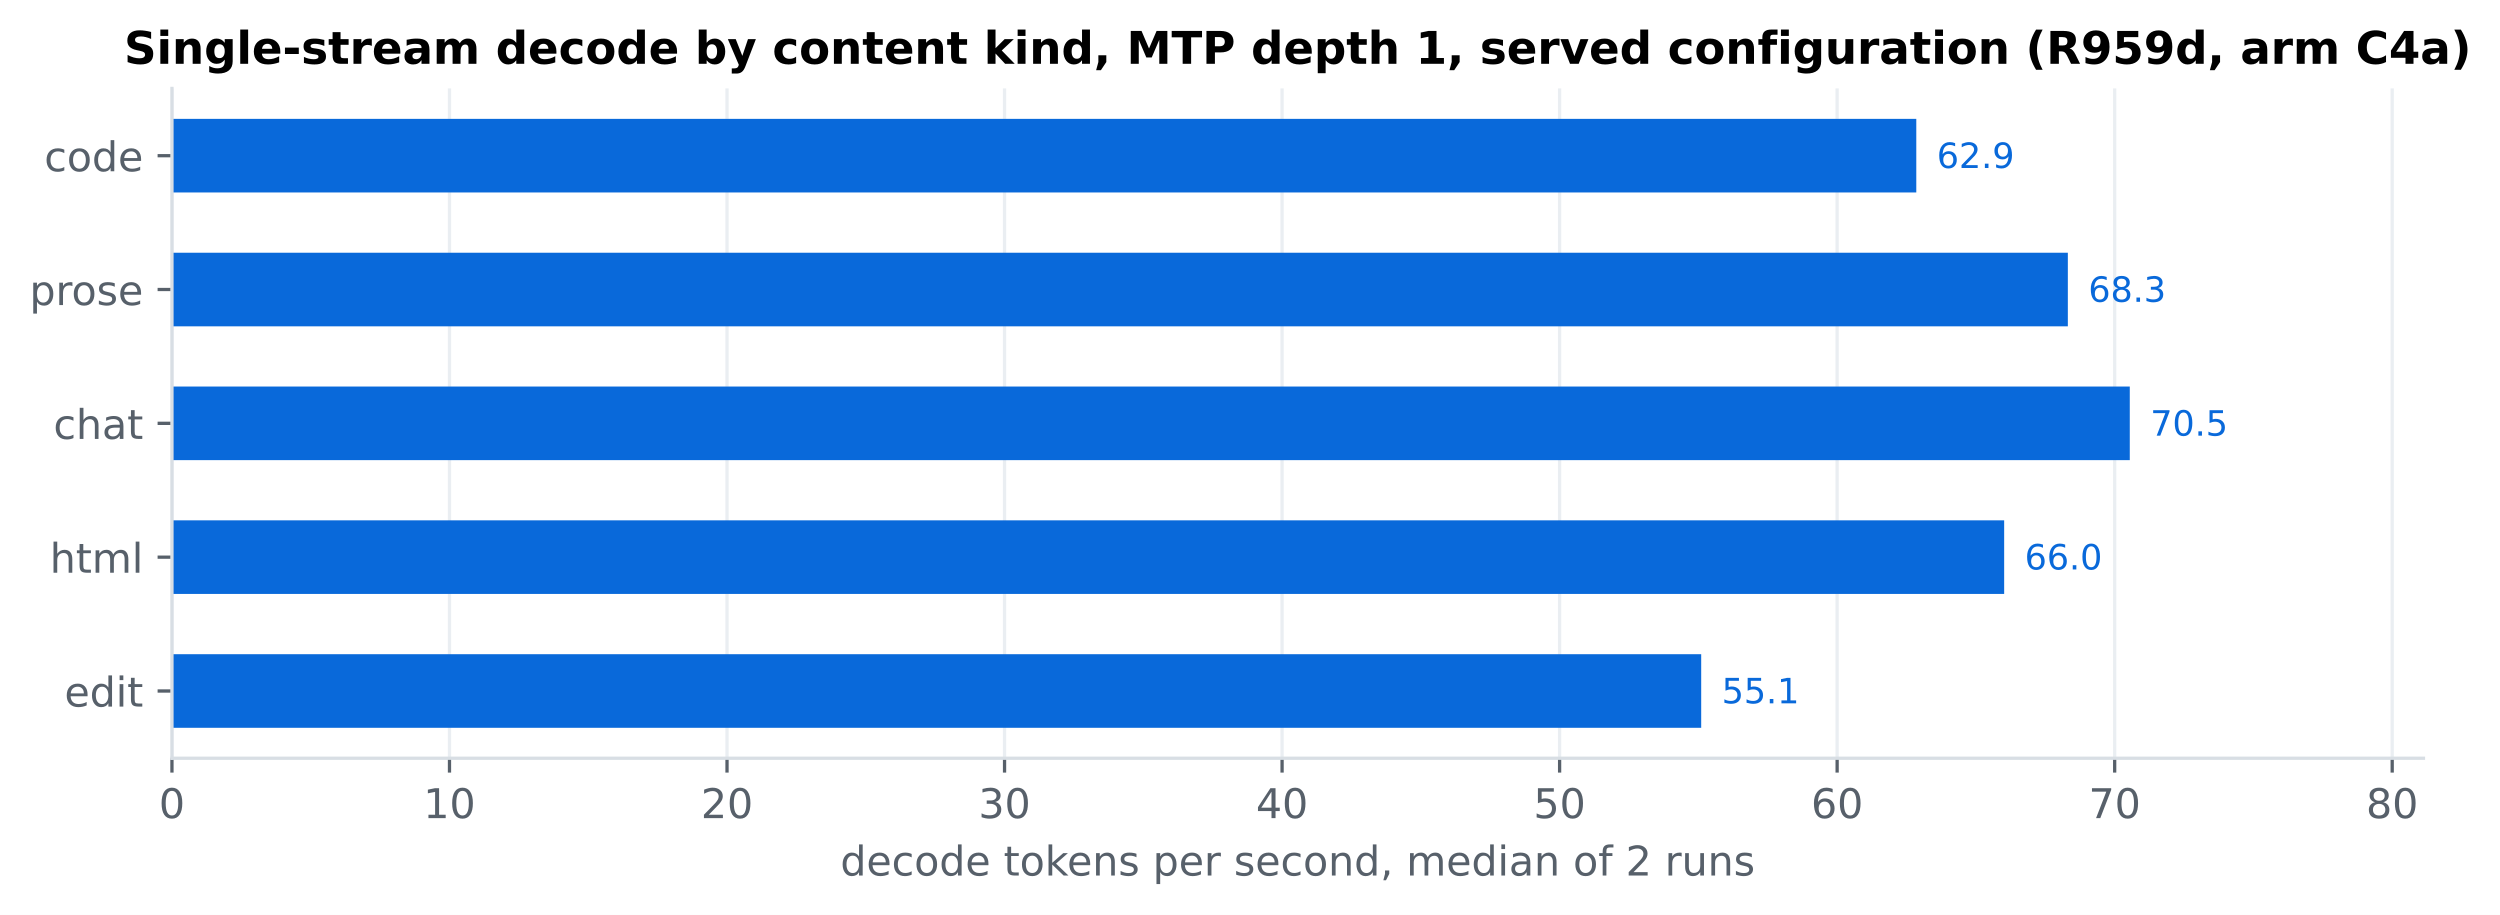
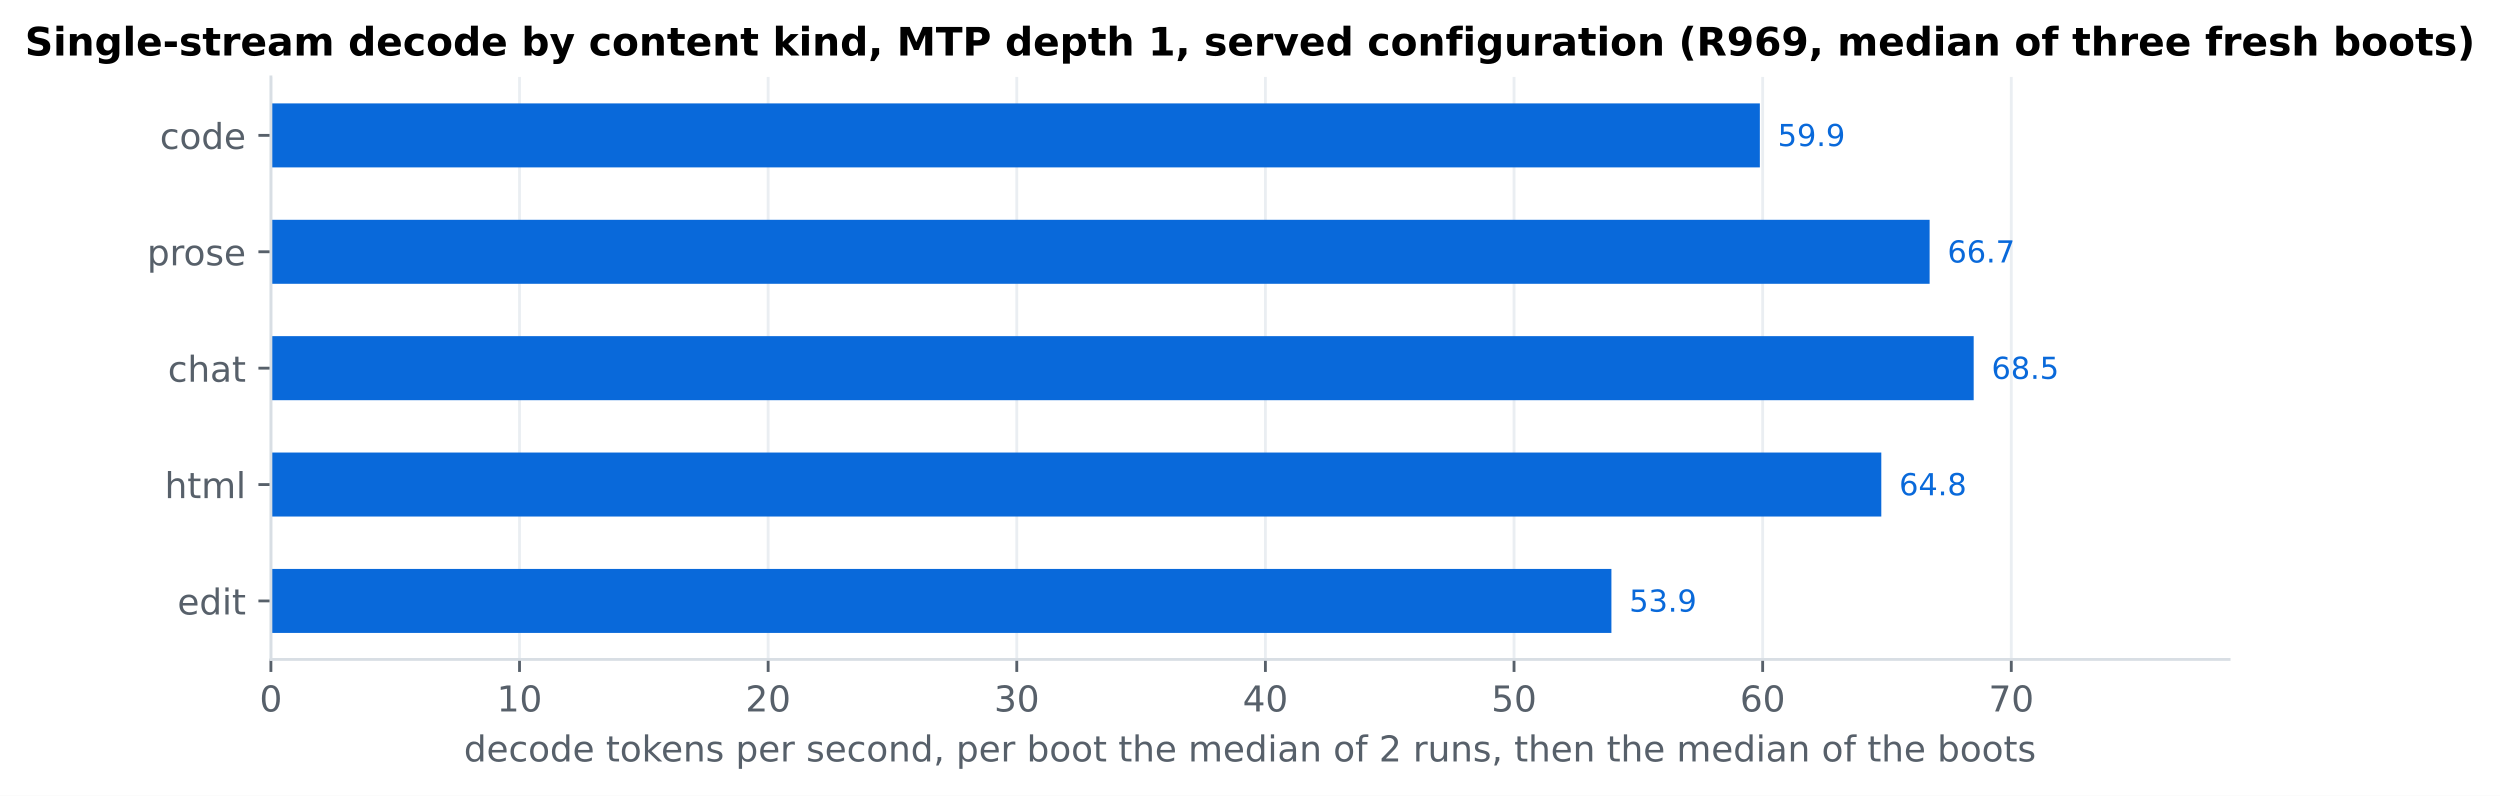
- <svg xmlns="http://www.w3.org/2000/svg" xmlns:xlink="http://www.w3.org/1999/xlink" width="609.466pt" height="223.05pt" viewBox="0 0 609.466 223.05" version="1.1">
+ <svg xmlns="http://www.w3.org/2000/svg" xmlns:xlink="http://www.w3.org/1999/xlink" width="700.8pt" height="223.05pt" viewBox="0 0 700.8 223.05" version="1.1">
  <defs>
    <style type="text/css">*{stroke-linejoin: round; stroke-linecap: butt}</style>
  </defs>
  <g id="figure_1">
    <g id="patch_1">
-       <path d="M 0 223.05  L 609.466 223.05  L 609.466 0  L 0 0  z " style="fill: #ffffff" />
+       <path d="M 0 223.05  L 700.8 223.05  L 700.8 0  L 0 0  z " style="fill: #ffffff" />
    </g>
    <g id="axes_1">
      <g id="patch_2">
-         <path d="M 41.92 184.849  L 590.806 184.849  L 590.806 21.558  L 41.92 21.558  z " style="fill: #ffffff" />
+         <path d="M 75.938 184.849  L 624.862 184.849  L 624.862 21.558  L 75.938 21.558  z " style="fill: #ffffff" />
      </g>
      <g id="matplotlib.axis_1">
        <g id="xtick_1">
          <g id="line2d_1">
-             <path d="M 41.92 184.849  L 41.92 21.558  " clip-path="url(#p43728e0aea)" style="fill: none; stroke: #eaeef2; stroke-width: 0.8; stroke-linecap: square" />
+             <path d="M 75.938 184.849  L 75.938 21.558  " clip-path="url(#p60c01e526b)" style="fill: none; stroke: #eaeef2; stroke-width: 0.8; stroke-linecap: square" />
          </g>
          <g id="line2d_2">
            <defs>
-               <path id="m6ec2f22556" d="M 0 0  L 0 3.5  " style="stroke: #57606a; stroke-width: 0.8" />
+               <path id="maad7046895" d="M 0 0  L 0 3.5  " style="stroke: #57606a; stroke-width: 0.8" />
            </defs>
            <g>
-               <use xlink:href="#m6ec2f22556" x="41.92" y="184.849" style="fill: #57606a; stroke: #57606a; stroke-width: 0.8" />
+               <use xlink:href="#maad7046895" x="75.938" y="184.849" style="fill: #57606a; stroke: #57606a; stroke-width: 0.8" />
            </g>
          </g>
          <g id="text_1">
-             <text style="font-size: 10px; font-family: 'DejaVu Sans', 'Bitstream Vera Sans', 'Computer Modern Sans Serif', 'Lucida Grande', 'Verdana', 'Geneva', 'Lucid', 'Arial', 'Helvetica', 'Avant Garde', sans-serif; text-anchor: middle; fill: #57606a" x="41.92" y="199.447" transform="rotate(-0 41.92031 199.4468)">0</text>
+             <text style="font-size: 10px; font-family: 'DejaVu Sans', 'Bitstream Vera Sans', 'Computer Modern Sans Serif', 'Lucida Grande', 'Verdana', 'Geneva', 'Lucid', 'Arial', 'Helvetica', 'Avant Garde', sans-serif; text-anchor: middle; fill: #57606a" x="75.938" y="199.447" transform="rotate(-0 75.93807 199.4468)">0</text>
          </g>
        </g>
        <g id="xtick_2">
          <g id="line2d_3">
-             <path d="M 109.578 184.849  L 109.578 21.558  " clip-path="url(#p43728e0aea)" style="fill: none; stroke: #eaeef2; stroke-width: 0.8; stroke-linecap: square" />
+             <path d="M 145.633 184.849  L 145.633 21.558  " clip-path="url(#p60c01e526b)" style="fill: none; stroke: #eaeef2; stroke-width: 0.8; stroke-linecap: square" />
          </g>
          <g id="line2d_4">
            <g>
-               <use xlink:href="#m6ec2f22556" x="109.578" y="184.849" style="fill: #57606a; stroke: #57606a; stroke-width: 0.8" />
+               <use xlink:href="#maad7046895" x="145.633" y="184.849" style="fill: #57606a; stroke: #57606a; stroke-width: 0.8" />
            </g>
          </g>
          <g id="text_2">
-             <text style="font-size: 10px; font-family: 'DejaVu Sans', 'Bitstream Vera Sans', 'Computer Modern Sans Serif', 'Lucida Grande', 'Verdana', 'Geneva', 'Lucid', 'Arial', 'Helvetica', 'Avant Garde', sans-serif; text-anchor: middle; fill: #57606a" x="109.578" y="199.447" transform="rotate(-0 109.5785 199.4468)">10</text>
+             <text style="font-size: 10px; font-family: 'DejaVu Sans', 'Bitstream Vera Sans', 'Computer Modern Sans Serif', 'Lucida Grande', 'Verdana', 'Geneva', 'Lucid', 'Arial', 'Helvetica', 'Avant Garde', sans-serif; text-anchor: middle; fill: #57606a" x="145.633" y="199.447" transform="rotate(-0 145.633 199.4468)">10</text>
          </g>
        </g>
        <g id="xtick_3">
          <g id="line2d_5">
-             <path d="M 177.237 184.849  L 177.237 21.558  " clip-path="url(#p43728e0aea)" style="fill: none; stroke: #eaeef2; stroke-width: 0.8; stroke-linecap: square" />
+             <path d="M 215.328 184.849  L 215.328 21.558  " clip-path="url(#p60c01e526b)" style="fill: none; stroke: #eaeef2; stroke-width: 0.8; stroke-linecap: square" />
          </g>
          <g id="line2d_6">
            <g>
-               <use xlink:href="#m6ec2f22556" x="177.237" y="184.849" style="fill: #57606a; stroke: #57606a; stroke-width: 0.8" />
+               <use xlink:href="#maad7046895" x="215.328" y="184.849" style="fill: #57606a; stroke: #57606a; stroke-width: 0.8" />
            </g>
          </g>
          <g id="text_3">
-             <text style="font-size: 10px; font-family: 'DejaVu Sans', 'Bitstream Vera Sans', 'Computer Modern Sans Serif', 'Lucida Grande', 'Verdana', 'Geneva', 'Lucid', 'Arial', 'Helvetica', 'Avant Garde', sans-serif; text-anchor: middle; fill: #57606a" x="177.237" y="199.447" transform="rotate(-0 177.2367 199.4468)">20</text>
+             <text style="font-size: 10px; font-family: 'DejaVu Sans', 'Bitstream Vera Sans', 'Computer Modern Sans Serif', 'Lucida Grande', 'Verdana', 'Geneva', 'Lucid', 'Arial', 'Helvetica', 'Avant Garde', sans-serif; text-anchor: middle; fill: #57606a" x="215.328" y="199.447" transform="rotate(-0 215.328 199.4468)">20</text>
          </g>
        </g>
        <g id="xtick_4">
          <g id="line2d_7">
-             <path d="M 244.895 184.849  L 244.895 21.558  " clip-path="url(#p43728e0aea)" style="fill: none; stroke: #eaeef2; stroke-width: 0.8; stroke-linecap: square" />
+             <path d="M 285.023 184.849  L 285.023 21.558  " clip-path="url(#p60c01e526b)" style="fill: none; stroke: #eaeef2; stroke-width: 0.8; stroke-linecap: square" />
          </g>
          <g id="line2d_8">
            <g>
-               <use xlink:href="#m6ec2f22556" x="244.895" y="184.849" style="fill: #57606a; stroke: #57606a; stroke-width: 0.8" />
+               <use xlink:href="#maad7046895" x="285.023" y="184.849" style="fill: #57606a; stroke: #57606a; stroke-width: 0.8" />
            </g>
          </g>
          <g id="text_4">
-             <text style="font-size: 10px; font-family: 'DejaVu Sans', 'Bitstream Vera Sans', 'Computer Modern Sans Serif', 'Lucida Grande', 'Verdana', 'Geneva', 'Lucid', 'Arial', 'Helvetica', 'Avant Garde', sans-serif; text-anchor: middle; fill: #57606a" x="244.895" y="199.447" transform="rotate(-0 244.8949 199.4468)">30</text>
+             <text style="font-size: 10px; font-family: 'DejaVu Sans', 'Bitstream Vera Sans', 'Computer Modern Sans Serif', 'Lucida Grande', 'Verdana', 'Geneva', 'Lucid', 'Arial', 'Helvetica', 'Avant Garde', sans-serif; text-anchor: middle; fill: #57606a" x="285.023" y="199.447" transform="rotate(-0 285.023 199.4468)">30</text>
          </g>
        </g>
        <g id="xtick_5">
          <g id="line2d_9">
-             <path d="M 312.553 184.849  L 312.553 21.558  " clip-path="url(#p43728e0aea)" style="fill: none; stroke: #eaeef2; stroke-width: 0.8; stroke-linecap: square" />
+             <path d="M 354.718 184.849  L 354.718 21.558  " clip-path="url(#p60c01e526b)" style="fill: none; stroke: #eaeef2; stroke-width: 0.8; stroke-linecap: square" />
          </g>
          <g id="line2d_10">
            <g>
-               <use xlink:href="#m6ec2f22556" x="312.553" y="184.849" style="fill: #57606a; stroke: #57606a; stroke-width: 0.8" />
+               <use xlink:href="#maad7046895" x="354.718" y="184.849" style="fill: #57606a; stroke: #57606a; stroke-width: 0.8" />
            </g>
          </g>
          <g id="text_5">
-             <text style="font-size: 10px; font-family: 'DejaVu Sans', 'Bitstream Vera Sans', 'Computer Modern Sans Serif', 'Lucida Grande', 'Verdana', 'Geneva', 'Lucid', 'Arial', 'Helvetica', 'Avant Garde', sans-serif; text-anchor: middle; fill: #57606a" x="312.553" y="199.447" transform="rotate(-0 312.553 199.4468)">40</text>
+             <text style="font-size: 10px; font-family: 'DejaVu Sans', 'Bitstream Vera Sans', 'Computer Modern Sans Serif', 'Lucida Grande', 'Verdana', 'Geneva', 'Lucid', 'Arial', 'Helvetica', 'Avant Garde', sans-serif; text-anchor: middle; fill: #57606a" x="354.718" y="199.447" transform="rotate(-0 354.7179 199.4468)">40</text>
          </g>
        </g>
        <g id="xtick_6">
          <g id="line2d_11">
-             <path d="M 380.211 184.849  L 380.211 21.558  " clip-path="url(#p43728e0aea)" style="fill: none; stroke: #eaeef2; stroke-width: 0.8; stroke-linecap: square" />
+             <path d="M 424.413 184.849  L 424.413 21.558  " clip-path="url(#p60c01e526b)" style="fill: none; stroke: #eaeef2; stroke-width: 0.8; stroke-linecap: square" />
          </g>
          <g id="line2d_12">
            <g>
-               <use xlink:href="#m6ec2f22556" x="380.211" y="184.849" style="fill: #57606a; stroke: #57606a; stroke-width: 0.8" />
+               <use xlink:href="#maad7046895" x="424.413" y="184.849" style="fill: #57606a; stroke: #57606a; stroke-width: 0.8" />
            </g>
          </g>
          <g id="text_6">
-             <text style="font-size: 10px; font-family: 'DejaVu Sans', 'Bitstream Vera Sans', 'Computer Modern Sans Serif', 'Lucida Grande', 'Verdana', 'Geneva', 'Lucid', 'Arial', 'Helvetica', 'Avant Garde', sans-serif; text-anchor: middle; fill: #57606a" x="380.211" y="199.447" transform="rotate(-0 380.2112 199.4468)">50</text>
+             <text style="font-size: 10px; font-family: 'DejaVu Sans', 'Bitstream Vera Sans', 'Computer Modern Sans Serif', 'Lucida Grande', 'Verdana', 'Geneva', 'Lucid', 'Arial', 'Helvetica', 'Avant Garde', sans-serif; text-anchor: middle; fill: #57606a" x="424.413" y="199.447" transform="rotate(-0 424.4129 199.4468)">50</text>
          </g>
        </g>
        <g id="xtick_7">
          <g id="line2d_13">
-             <path d="M 447.869 184.849  L 447.869 21.558  " clip-path="url(#p43728e0aea)" style="fill: none; stroke: #eaeef2; stroke-width: 0.8; stroke-linecap: square" />
+             <path d="M 494.108 184.849  L 494.108 21.558  " clip-path="url(#p60c01e526b)" style="fill: none; stroke: #eaeef2; stroke-width: 0.8; stroke-linecap: square" />
          </g>
          <g id="line2d_14">
            <g>
-               <use xlink:href="#m6ec2f22556" x="447.869" y="184.849" style="fill: #57606a; stroke: #57606a; stroke-width: 0.8" />
+               <use xlink:href="#maad7046895" x="494.108" y="184.849" style="fill: #57606a; stroke: #57606a; stroke-width: 0.8" />
            </g>
          </g>
          <g id="text_7">
-             <text style="font-size: 10px; font-family: 'DejaVu Sans', 'Bitstream Vera Sans', 'Computer Modern Sans Serif', 'Lucida Grande', 'Verdana', 'Geneva', 'Lucid', 'Arial', 'Helvetica', 'Avant Garde', sans-serif; text-anchor: middle; fill: #57606a" x="447.869" y="199.447" transform="rotate(-0 447.8694 199.4468)">60</text>
+             <text style="font-size: 10px; font-family: 'DejaVu Sans', 'Bitstream Vera Sans', 'Computer Modern Sans Serif', 'Lucida Grande', 'Verdana', 'Geneva', 'Lucid', 'Arial', 'Helvetica', 'Avant Garde', sans-serif; text-anchor: middle; fill: #57606a" x="494.108" y="199.447" transform="rotate(-0 494.1079 199.4468)">60</text>
          </g>
        </g>
        <g id="xtick_8">
          <g id="line2d_15">
-             <path d="M 515.528 184.849  L 515.528 21.558  " clip-path="url(#p43728e0aea)" style="fill: none; stroke: #eaeef2; stroke-width: 0.8; stroke-linecap: square" />
+             <path d="M 563.803 184.849  L 563.803 21.558  " clip-path="url(#p60c01e526b)" style="fill: none; stroke: #eaeef2; stroke-width: 0.8; stroke-linecap: square" />
          </g>
          <g id="line2d_16">
            <g>
-               <use xlink:href="#m6ec2f22556" x="515.528" y="184.849" style="fill: #57606a; stroke: #57606a; stroke-width: 0.8" />
+               <use xlink:href="#maad7046895" x="563.803" y="184.849" style="fill: #57606a; stroke: #57606a; stroke-width: 0.8" />
            </g>
          </g>
          <g id="text_8">
-             <text style="font-size: 10px; font-family: 'DejaVu Sans', 'Bitstream Vera Sans', 'Computer Modern Sans Serif', 'Lucida Grande', 'Verdana', 'Geneva', 'Lucid', 'Arial', 'Helvetica', 'Avant Garde', sans-serif; text-anchor: middle; fill: #57606a" x="515.528" y="199.447" transform="rotate(-0 515.5276 199.4468)">70</text>
-           </g>
-         </g>
-         <g id="xtick_9">
-           <g id="line2d_17">
-             <path d="M 583.186 184.849  L 583.186 21.558  " clip-path="url(#p43728e0aea)" style="fill: none; stroke: #eaeef2; stroke-width: 0.8; stroke-linecap: square" />
-           </g>
-           <g id="line2d_18">
-             <g>
-               <use xlink:href="#m6ec2f22556" x="583.186" y="184.849" style="fill: #57606a; stroke: #57606a; stroke-width: 0.8" />
-             </g>
-           </g>
-           <g id="text_9">
-             <text style="font-size: 10px; font-family: 'DejaVu Sans', 'Bitstream Vera Sans', 'Computer Modern Sans Serif', 'Lucida Grande', 'Verdana', 'Geneva', 'Lucid', 'Arial', 'Helvetica', 'Avant Garde', sans-serif; text-anchor: middle; fill: #57606a" x="583.186" y="199.447" transform="rotate(-0 583.1858 199.4468)">80</text>
-           </g>
-         </g>
-         <g id="text_10">
-           <text style="font-size: 10px; font-family: 'DejaVu Sans', 'Bitstream Vera Sans', 'Computer Modern Sans Serif', 'Lucida Grande', 'Verdana', 'Geneva', 'Lucid', 'Arial', 'Helvetica', 'Avant Garde', sans-serif; text-anchor: middle; fill: #57606a" x="316.363" y="213.448" transform="rotate(-0 316.3632 213.4476)">decode tokens per second, median of 2 runs</text>
+             <text style="font-size: 10px; font-family: 'DejaVu Sans', 'Bitstream Vera Sans', 'Computer Modern Sans Serif', 'Lucida Grande', 'Verdana', 'Geneva', 'Lucid', 'Arial', 'Helvetica', 'Avant Garde', sans-serif; text-anchor: middle; fill: #57606a" x="563.803" y="199.447" transform="rotate(-0 563.8028 199.4468)">70</text>
+           </g>
+         </g>
+         <g id="text_9">
+           <text style="font-size: 10px; font-family: 'DejaVu Sans', 'Bitstream Vera Sans', 'Computer Modern Sans Serif', 'Lucida Grande', 'Verdana', 'Geneva', 'Lucid', 'Arial', 'Helvetica', 'Avant Garde', sans-serif; text-anchor: middle; fill: #57606a" x="350.4" y="213.448" transform="rotate(-0 350.4 213.4476)">decode tokens per second, per boot the median of 2 runs, then the median of the boots</text>
        </g>
      </g>
      <g id="matplotlib.axis_2">
        <g id="ytick_1">
+           <g id="line2d_17">
+             <defs>
+               <path id="mf4be697f3c" d="M 0 0  L -3.5 0  " style="stroke: #57606a; stroke-width: 0.8" />
+             </defs>
+             <g>
+               <use xlink:href="#mf4be697f3c" x="75.938" y="168.455" style="fill: #57606a; stroke: #57606a; stroke-width: 0.8" />
+             </g>
+           </g>
+           <g id="text_10">
+             <text style="font-size: 10px; font-family: 'DejaVu Sans', 'Bitstream Vera Sans', 'Computer Modern Sans Serif', 'Lucida Grande', 'Verdana', 'Geneva', 'Lucid', 'Arial', 'Helvetica', 'Avant Garde', sans-serif; text-anchor: end; fill: #57606a" x="68.938" y="172.254" transform="rotate(-0 68.93807 172.2541)">edit</text>
+           </g>
+         </g>
+         <g id="ytick_2">
+           <g id="line2d_18">
+             <g>
+               <use xlink:href="#mf4be697f3c" x="75.938" y="135.829" style="fill: #57606a; stroke: #57606a; stroke-width: 0.8" />
+             </g>
+           </g>
+           <g id="text_11">
+             <text style="font-size: 10px; font-family: 'DejaVu Sans', 'Bitstream Vera Sans', 'Computer Modern Sans Serif', 'Lucida Grande', 'Verdana', 'Geneva', 'Lucid', 'Arial', 'Helvetica', 'Avant Garde', sans-serif; text-anchor: end; fill: #57606a" x="68.938" y="139.629" transform="rotate(-0 68.93807 139.6285)">html</text>
+           </g>
+         </g>
+         <g id="ytick_3">
          <g id="line2d_19">
-             <defs>
-               <path id="m03dc1530a8" d="M 0 0  L -3.5 0  " style="stroke: #57606a; stroke-width: 0.8" />
-             </defs>
-             <g>
-               <use xlink:href="#m03dc1530a8" x="41.92" y="168.455" style="fill: #57606a; stroke: #57606a; stroke-width: 0.8" />
-             </g>
-           </g>
-           <g id="text_11">
-             <text style="font-size: 10px; font-family: 'DejaVu Sans', 'Bitstream Vera Sans', 'Computer Modern Sans Serif', 'Lucida Grande', 'Verdana', 'Geneva', 'Lucid', 'Arial', 'Helvetica', 'Avant Garde', sans-serif; text-anchor: end; fill: #57606a" x="34.92" y="172.254" transform="rotate(-0 34.92031 172.2541)">edit</text>
-           </g>
-         </g>
-         <g id="ytick_2">
+             <g>
+               <use xlink:href="#mf4be697f3c" x="75.938" y="103.204" style="fill: #57606a; stroke: #57606a; stroke-width: 0.8" />
+             </g>
+           </g>
+           <g id="text_12">
+             <text style="font-size: 10px; font-family: 'DejaVu Sans', 'Bitstream Vera Sans', 'Computer Modern Sans Serif', 'Lucida Grande', 'Verdana', 'Geneva', 'Lucid', 'Arial', 'Helvetica', 'Avant Garde', sans-serif; text-anchor: end; fill: #57606a" x="68.938" y="107.003" transform="rotate(-0 68.93807 107.003)">chat</text>
+           </g>
+         </g>
+         <g id="ytick_4">
          <g id="line2d_20">
            <g>
-               <use xlink:href="#m03dc1530a8" x="41.92" y="135.829" style="fill: #57606a; stroke: #57606a; stroke-width: 0.8" />
-             </g>
-           </g>
-           <g id="text_12">
-             <text style="font-size: 10px; font-family: 'DejaVu Sans', 'Bitstream Vera Sans', 'Computer Modern Sans Serif', 'Lucida Grande', 'Verdana', 'Geneva', 'Lucid', 'Arial', 'Helvetica', 'Avant Garde', sans-serif; text-anchor: end; fill: #57606a" x="34.92" y="139.629" transform="rotate(-0 34.92031 139.6285)">html</text>
-           </g>
-         </g>
-         <g id="ytick_3">
+               <use xlink:href="#mf4be697f3c" x="75.938" y="70.578" style="fill: #57606a; stroke: #57606a; stroke-width: 0.8" />
+             </g>
+           </g>
+           <g id="text_13">
+             <text style="font-size: 10px; font-family: 'DejaVu Sans', 'Bitstream Vera Sans', 'Computer Modern Sans Serif', 'Lucida Grande', 'Verdana', 'Geneva', 'Lucid', 'Arial', 'Helvetica', 'Avant Garde', sans-serif; text-anchor: end; fill: #57606a" x="68.938" y="74.377" transform="rotate(-0 68.93807 74.37701)">prose</text>
+           </g>
+         </g>
+         <g id="ytick_5">
          <g id="line2d_21">
            <g>
-               <use xlink:href="#m03dc1530a8" x="41.92" y="103.204" style="fill: #57606a; stroke: #57606a; stroke-width: 0.8" />
-             </g>
-           </g>
-           <g id="text_13">
-             <text style="font-size: 10px; font-family: 'DejaVu Sans', 'Bitstream Vera Sans', 'Computer Modern Sans Serif', 'Lucida Grande', 'Verdana', 'Geneva', 'Lucid', 'Arial', 'Helvetica', 'Avant Garde', sans-serif; text-anchor: end; fill: #57606a" x="34.92" y="107.003" transform="rotate(-0 34.92031 107.003)">chat</text>
-           </g>
-         </g>
-         <g id="ytick_4">
-           <g id="line2d_22">
-             <g>
-               <use xlink:href="#m03dc1530a8" x="41.92" y="70.578" style="fill: #57606a; stroke: #57606a; stroke-width: 0.8" />
+               <use xlink:href="#mf4be697f3c" x="75.938" y="37.953" style="fill: #57606a; stroke: #57606a; stroke-width: 0.8" />
            </g>
          </g>
          <g id="text_14">
-             <text style="font-size: 10px; font-family: 'DejaVu Sans', 'Bitstream Vera Sans', 'Computer Modern Sans Serif', 'Lucida Grande', 'Verdana', 'Geneva', 'Lucid', 'Arial', 'Helvetica', 'Avant Garde', sans-serif; text-anchor: end; fill: #57606a" x="34.92" y="74.377" transform="rotate(-0 34.92031 74.37701)">prose</text>
-           </g>
-         </g>
-         <g id="ytick_5">
-           <g id="line2d_23">
-             <g>
-               <use xlink:href="#m03dc1530a8" x="41.92" y="37.953" style="fill: #57606a; stroke: #57606a; stroke-width: 0.8" />
-             </g>
-           </g>
-           <g id="text_15">
-             <text style="font-size: 10px; font-family: 'DejaVu Sans', 'Bitstream Vera Sans', 'Computer Modern Sans Serif', 'Lucida Grande', 'Verdana', 'Geneva', 'Lucid', 'Arial', 'Helvetica', 'Avant Garde', sans-serif; text-anchor: end; fill: #57606a" x="34.92" y="41.752" transform="rotate(-0 34.92031 41.75184)">code</text>
+             <text style="font-size: 10px; font-family: 'DejaVu Sans', 'Bitstream Vera Sans', 'Computer Modern Sans Serif', 'Lucida Grande', 'Verdana', 'Geneva', 'Lucid', 'Arial', 'Helvetica', 'Avant Garde', sans-serif; text-anchor: end; fill: #57606a" x="68.938" y="41.752" transform="rotate(-0 68.93807 41.75184)">code</text>
          </g>
        </g>
      </g>
      <g id="patch_3">
-         <path d="M 41.92 177.427  L 414.728 177.427  L 414.728 159.483  L 41.92 159.483  z " clip-path="url(#p43728e0aea)" style="fill: #0969da" />
+         <path d="M 75.938 177.427  L 451.71 177.427  L 451.71 159.483  L 75.938 159.483  z " clip-path="url(#p60c01e526b)" style="fill: #0969da" />
      </g>
      <g id="patch_4">
-         <path d="M 41.92 144.801  L 488.587 144.801  L 488.587 126.857  L 41.92 126.857  z " clip-path="url(#p43728e0aea)" style="fill: #0969da" />
+         <path d="M 75.938 144.801  L 527.366 144.801  L 527.366 126.857  L 75.938 126.857  z " clip-path="url(#p60c01e526b)" style="fill: #0969da" />
      </g>
      <g id="patch_5">
-         <path d="M 41.92 112.176  L 519.212 112.176  L 519.212 94.232  L 41.92 94.232  z " clip-path="url(#p43728e0aea)" style="fill: #0969da" />
+         <path d="M 75.938 112.176  L 553.263 112.176  L 553.263 94.232  L 75.938 94.232  z " clip-path="url(#p60c01e526b)" style="fill: #0969da" />
      </g>
      <g id="patch_6">
-         <path d="M 41.92 79.55  L 504.112 79.55  L 504.112 61.606  L 41.92 61.606  z " clip-path="url(#p43728e0aea)" style="fill: #0969da" />
+         <path d="M 75.938 79.55  L 540.913 79.55  L 540.913 61.606  L 75.938 61.606  z " clip-path="url(#p60c01e526b)" style="fill: #0969da" />
      </g>
      <g id="patch_7">
-         <path d="M 41.92 46.925  L 467.165 46.925  L 467.165 28.981  L 41.92 28.981  z " clip-path="url(#p43728e0aea)" style="fill: #0969da" />
+         <path d="M 75.938 46.925  L 493.323 46.925  L 493.323 28.981  L 75.938 28.981  z " clip-path="url(#p60c01e526b)" style="fill: #0969da" />
      </g>
      <g id="patch_8">
-         <path d="M 41.92 184.849  L 41.92 21.558  " style="fill: none; stroke: #d8dee4; stroke-width: 0.8; stroke-linejoin: miter; stroke-linecap: square" />
+         <path d="M 75.938 184.849  L 75.938 21.558  " style="fill: none; stroke: #d8dee4; stroke-width: 0.8; stroke-linejoin: miter; stroke-linecap: square" />
      </g>
      <g id="patch_9">
-         <path d="M 41.92 184.849  L 590.806 184.849  " style="fill: none; stroke: #d8dee4; stroke-width: 0.8; stroke-linejoin: miter; stroke-linecap: square" />
+         <path d="M 75.938 184.849  L 624.862 184.849  " style="fill: none; stroke: #d8dee4; stroke-width: 0.8; stroke-linejoin: miter; stroke-linecap: square" />
+       </g>
+       <g id="text_15">
+         <text style="font-size: 8.5px; font-family: 'DejaVu Sans', 'Bitstream Vera Sans', 'Computer Modern Sans Serif', 'Lucida Grande', 'Verdana', 'Geneva', 'Lucid', 'Arial', 'Helvetica', 'Avant Garde', sans-serif; text-anchor: start; fill: #0969da" x="456.71" y="171.455" transform="rotate(-0 456.7099 171.4548)">53.9</text>
      </g>
      <g id="text_16">
-         <text style="font-size: 8.5px; font-family: 'DejaVu Sans', 'Bitstream Vera Sans', 'Computer Modern Sans Serif', 'Lucida Grande', 'Verdana', 'Geneva', 'Lucid', 'Arial', 'Helvetica', 'Avant Garde', sans-serif; text-anchor: start; fill: #0969da" x="419.728" y="171.455" transform="rotate(-0 419.7282 171.4548)">55.1</text>
+         <text style="font-size: 8.5px; font-family: 'DejaVu Sans', 'Bitstream Vera Sans', 'Computer Modern Sans Serif', 'Lucida Grande', 'Verdana', 'Geneva', 'Lucid', 'Arial', 'Helvetica', 'Avant Garde', sans-serif; text-anchor: start; fill: #0969da" x="532.366" y="138.829" transform="rotate(-0 532.366 138.8293)">64.8</text>
      </g>
      <g id="text_17">
-         <text style="font-size: 8.5px; font-family: 'DejaVu Sans', 'Bitstream Vera Sans', 'Computer Modern Sans Serif', 'Lucida Grande', 'Verdana', 'Geneva', 'Lucid', 'Arial', 'Helvetica', 'Avant Garde', sans-serif; text-anchor: start; fill: #0969da" x="493.587" y="138.829" transform="rotate(-0 493.5875 138.8293)">66.0</text>
+         <text style="font-size: 8.5px; font-family: 'DejaVu Sans', 'Bitstream Vera Sans', 'Computer Modern Sans Serif', 'Lucida Grande', 'Verdana', 'Geneva', 'Lucid', 'Arial', 'Helvetica', 'Avant Garde', sans-serif; text-anchor: start; fill: #0969da" x="558.263" y="106.204" transform="rotate(-0 558.2632 106.2037)">68.5</text>
      </g>
      <g id="text_18">
-         <text style="font-size: 8.5px; font-family: 'DejaVu Sans', 'Bitstream Vera Sans', 'Computer Modern Sans Serif', 'Lucida Grande', 'Verdana', 'Geneva', 'Lucid', 'Arial', 'Helvetica', 'Avant Garde', sans-serif; text-anchor: start; fill: #0969da" x="524.212" y="106.204" transform="rotate(-0 524.2123 106.2037)">70.5</text>
+         <text style="font-size: 8.5px; font-family: 'DejaVu Sans', 'Bitstream Vera Sans', 'Computer Modern Sans Serif', 'Lucida Grande', 'Verdana', 'Geneva', 'Lucid', 'Arial', 'Helvetica', 'Avant Garde', sans-serif; text-anchor: start; fill: #0969da" x="545.913" y="73.578" transform="rotate(-0 545.9134 73.57818)">66.7</text>
      </g>
      <g id="text_19">
-         <text style="font-size: 8.5px; font-family: 'DejaVu Sans', 'Bitstream Vera Sans', 'Computer Modern Sans Serif', 'Lucida Grande', 'Verdana', 'Geneva', 'Lucid', 'Arial', 'Helvetica', 'Avant Garde', sans-serif; text-anchor: start; fill: #0969da" x="509.112" y="73.578" transform="rotate(-0 509.1119 73.57818)">68.3</text>
+         <text style="font-size: 8.5px; font-family: 'DejaVu Sans', 'Bitstream Vera Sans', 'Computer Modern Sans Serif', 'Lucida Grande', 'Verdana', 'Geneva', 'Lucid', 'Arial', 'Helvetica', 'Avant Garde', sans-serif; text-anchor: start; fill: #0969da" x="498.323" y="40.953" transform="rotate(-0 498.3225 40.95262)">59.9</text>
      </g>
      <g id="text_20">
-         <text style="font-size: 8.5px; font-family: 'DejaVu Sans', 'Bitstream Vera Sans', 'Computer Modern Sans Serif', 'Lucida Grande', 'Verdana', 'Geneva', 'Lucid', 'Arial', 'Helvetica', 'Avant Garde', sans-serif; text-anchor: start; fill: #0969da" x="472.165" y="40.953" transform="rotate(-0 472.1654 40.95262)">62.9</text>
-       </g>
-       <g id="text_21">
-         <text style="font-weight: 700; font-size: 11px; font-family: 'DejaVu Sans', 'Bitstream Vera Sans', 'Computer Modern Sans Serif', 'Lucida Grande', 'Verdana', 'Geneva', 'Lucid', 'Arial', 'Helvetica', 'Avant Garde', sans-serif; text-anchor: middle" x="316.363" y="15.558" transform="rotate(-0 316.3632 15.55828)">Single-stream decode by content kind, MTP depth 1, served configuration (R959d, arm C4a)</text>
+         <text style="font-weight: 700; font-size: 11px; font-family: 'DejaVu Sans', 'Bitstream Vera Sans', 'Computer Modern Sans Serif', 'Lucida Grande', 'Verdana', 'Geneva', 'Lucid', 'Arial', 'Helvetica', 'Avant Garde', sans-serif; text-anchor: middle" x="350.4" y="15.558" transform="rotate(-0 350.4 15.55828)">Single-stream decode by content kind, MTP depth 1, served configuration (R969, median of three fresh boots)</text>
      </g>
    </g>
  </g>
  <defs>
-     <clipPath id="p43728e0aea">
-       <rect x="41.92" y="21.558" width="548.886" height="163.291" />
+     <clipPath id="p60c01e526b">
+       <rect x="75.938" y="21.558" width="548.924" height="163.291" />
    </clipPath>
  </defs>
</svg>
